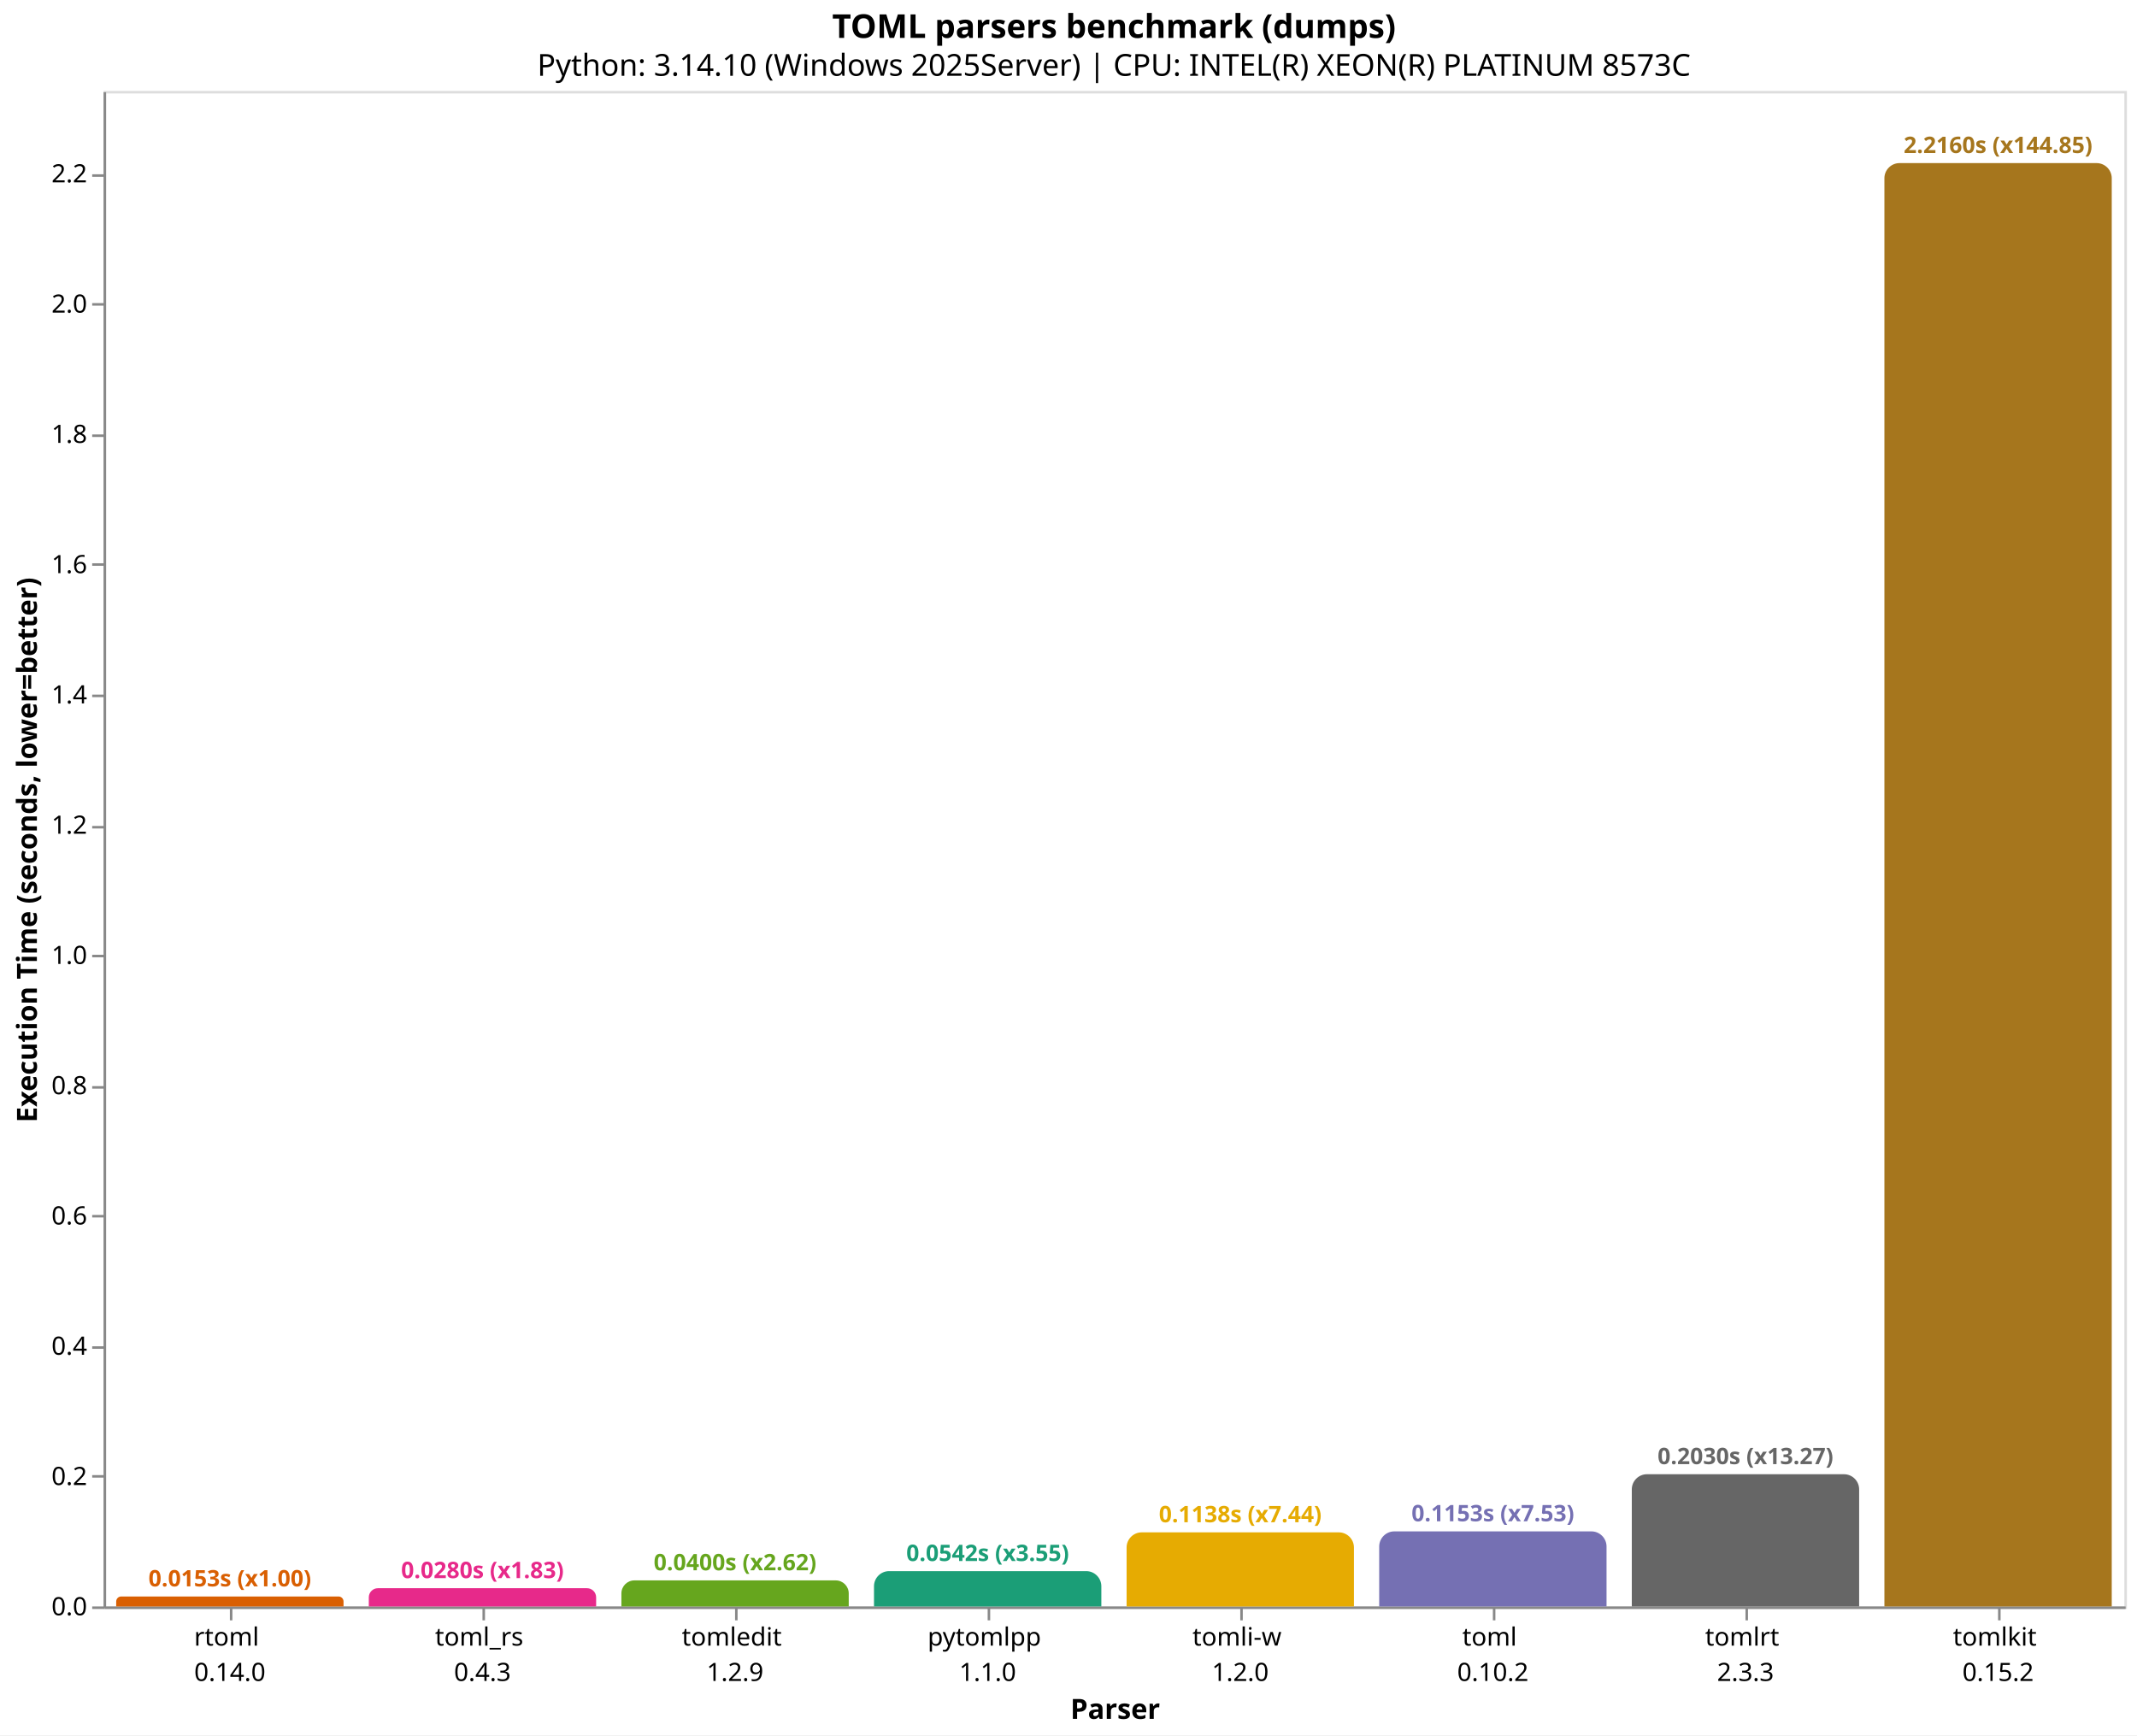
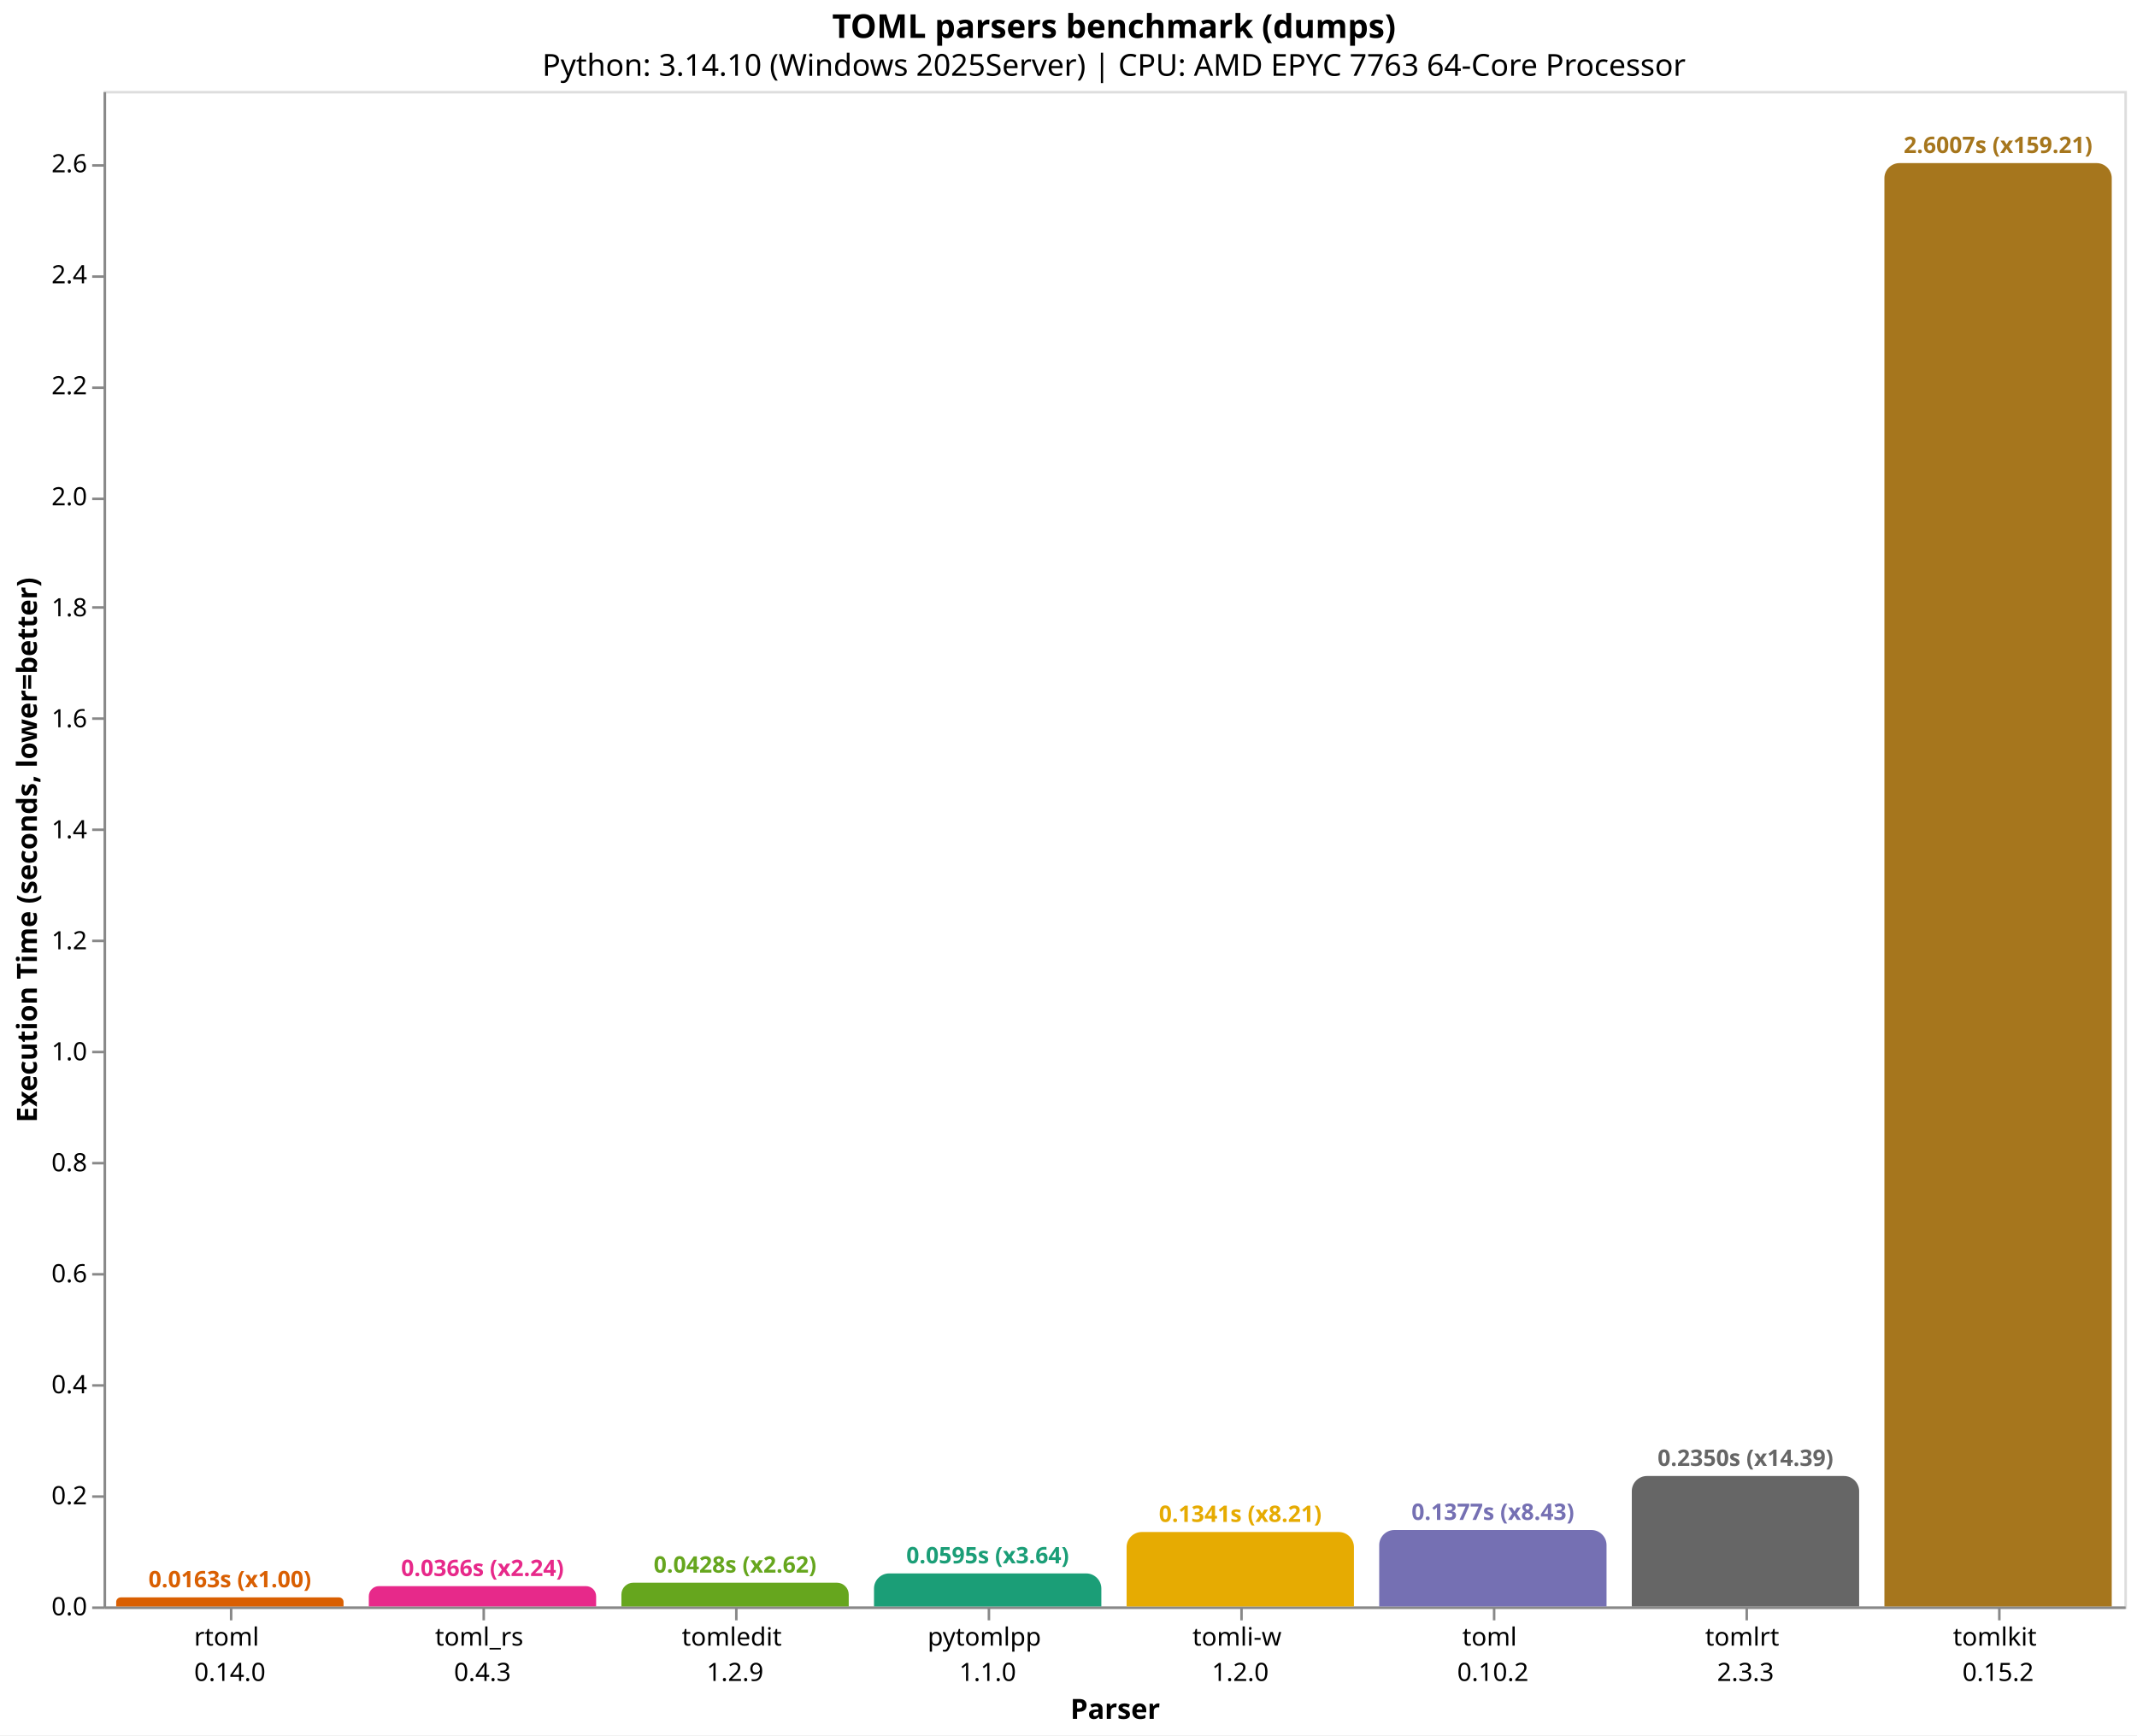
<svg xmlns="http://www.w3.org/2000/svg" version="1.1" class="marks" width="846" height="687" viewBox="0 0 846 687">
  <rect width="846" height="687" fill="white" />
  <g fill="none" stroke-miterlimit="10" transform="translate(41,36)">
    <g class="mark-group role-frame root" role="graphics-object" aria-roledescription="group mark container">
      <g transform="translate(0,0)">
        <path class="background" aria-hidden="true" d="M0.5,0.5h800v600h-800Z" stroke="#ddd" />
        <g>
          <g class="mark-group role-axis" role="graphics-symbol" aria-roledescription="axis" aria-label="X-axis titled 'Parser' for a discrete scale with 8 values: rtoml&#10;0.14.0, toml_rs&#10;0.4.3, tomledit&#10;1.2.9, pytomlpp&#10;1.1.0, tomli-w&#10;1.2.0, ending with tomlkit&#10;0.15.2">
            <g transform="translate(0.5,600.5)">
              <path class="background" aria-hidden="true" d="M0,0h0v0h0Z" pointer-events="none" />
              <g>
                <g class="mark-rule role-axis-tick" pointer-events="none">
                  <line transform="translate(50,0)" x2="0" y2="5" stroke="#888" stroke-width="1" opacity="1" />
                  <line transform="translate(150,0)" x2="0" y2="5" stroke="#888" stroke-width="1" opacity="1" />
                  <line transform="translate(250,0)" x2="0" y2="5" stroke="#888" stroke-width="1" opacity="1" />
                  <line transform="translate(350,0)" x2="0" y2="5" stroke="#888" stroke-width="1" opacity="1" />
                  <line transform="translate(450,0)" x2="0" y2="5" stroke="#888" stroke-width="1" opacity="1" />
                  <line transform="translate(550,0)" x2="0" y2="5" stroke="#888" stroke-width="1" opacity="1" />
                  <line transform="translate(650,0)" x2="0" y2="5" stroke="#888" stroke-width="1" opacity="1" />
                  <line transform="translate(750,0)" x2="0" y2="5" stroke="#888" stroke-width="1" opacity="1" />
                </g>
                <g class="mark-text role-axis-label" pointer-events="none">
                  <text text-anchor="middle" transform="translate(49.5,15)" font-family="sans-serif" font-size="10px" fill="#000" opacity="1">
                    <tspan>rtoml</tspan>
                    <tspan x="0" dy="14">0.14.0</tspan>
                  </text>
                  <text text-anchor="middle" transform="translate(149.5,15)" font-family="sans-serif" font-size="10px" fill="#000" opacity="1">
                    <tspan>toml_rs</tspan>
                    <tspan x="0" dy="14">0.4.3</tspan>
                  </text>
                  <text text-anchor="middle" transform="translate(249.5,15)" font-family="sans-serif" font-size="10px" fill="#000" opacity="1">
                    <tspan>tomledit</tspan>
                    <tspan x="0" dy="14">1.2.9</tspan>
                  </text>
                  <text text-anchor="middle" transform="translate(349.5,15)" font-family="sans-serif" font-size="10px" fill="#000" opacity="1">
                    <tspan>pytomlpp</tspan>
                    <tspan x="0" dy="14">1.1.0</tspan>
                  </text>
                  <text text-anchor="middle" transform="translate(449.5,15)" font-family="sans-serif" font-size="10px" fill="#000" opacity="1">
                    <tspan>tomli-w</tspan>
                    <tspan x="0" dy="14">1.2.0</tspan>
                  </text>
                  <text text-anchor="middle" transform="translate(549.5,15)" font-family="sans-serif" font-size="10px" fill="#000" opacity="1">
                    <tspan>toml</tspan>
                    <tspan x="0" dy="14">0.10.2</tspan>
                  </text>
                  <text text-anchor="middle" transform="translate(649.5,15)" font-family="sans-serif" font-size="10px" fill="#000" opacity="1">
                    <tspan>tomlrt</tspan>
                    <tspan x="0" dy="14">2.3.3</tspan>
                  </text>
                  <text text-anchor="middle" transform="translate(749.5,15)" font-family="sans-serif" font-size="10px" fill="#000" opacity="1">
                    <tspan>tomlkit</tspan>
                    <tspan x="0" dy="14">0.15.2</tspan>
                  </text>
                </g>
                <g class="mark-rule role-axis-domain" pointer-events="none">
                  <line transform="translate(0,0)" x2="800" y2="0" stroke="#888" stroke-width="1" opacity="1" />
                </g>
                <g class="mark-text role-axis-title" pointer-events="none">
                  <text text-anchor="middle" transform="translate(400,44)" font-family="sans-serif" font-size="11px" font-weight="bold" fill="#000" opacity="1">Parser</text>
                </g>
              </g>
              <path class="foreground" aria-hidden="true" d="" pointer-events="none" display="none" />
            </g>
          </g>
-           <g class="mark-group role-axis" role="graphics-symbol" aria-roledescription="axis" aria-label="Y-axis titled 'Execution Time (seconds, lower=better)' for a linear scale with values from 0.0 to 2.3">
+           <g class="mark-group role-axis" role="graphics-symbol" aria-roledescription="axis" aria-label="Y-axis titled 'Execution Time (seconds, lower=better)' for a linear scale with values from 0.0 to 2.7">
            <g transform="translate(0.5,0.5)">
              <path class="background" aria-hidden="true" d="M0,0h0v0h0Z" pointer-events="none" />
              <g>
                <g class="mark-rule role-axis-tick" pointer-events="none">
                  <line transform="translate(0,600)" x2="-5" y2="0" stroke="#888" stroke-width="1" opacity="1" />
-                   <line transform="translate(0,548)" x2="-5" y2="0" stroke="#888" stroke-width="1" opacity="1" />
-                   <line transform="translate(0,497)" x2="-5" y2="0" stroke="#888" stroke-width="1" opacity="1" />
-                   <line transform="translate(0,445)" x2="-5" y2="0" stroke="#888" stroke-width="1" opacity="1" />
-                   <line transform="translate(0,394)" x2="-5" y2="0" stroke="#888" stroke-width="1" opacity="1" />
-                   <line transform="translate(0,342)" x2="-5" y2="0" stroke="#888" stroke-width="1" opacity="1" />
-                   <line transform="translate(0,291)" x2="-5" y2="0" stroke="#888" stroke-width="1" opacity="1" />
-                   <line transform="translate(0,239)" x2="-5" y2="0" stroke="#888" stroke-width="1" opacity="1" />
-                   <line transform="translate(0,187)" x2="-5" y2="0" stroke="#888" stroke-width="1" opacity="1" />
-                   <line transform="translate(0,136)" x2="-5" y2="0" stroke="#888" stroke-width="1" opacity="1" />
-                   <line transform="translate(0,84)" x2="-5" y2="0" stroke="#888" stroke-width="1" opacity="1" />
-                   <line transform="translate(0,33)" x2="-5" y2="0" stroke="#888" stroke-width="1" opacity="1" />
+                   <line transform="translate(0,556)" x2="-5" y2="0" stroke="#888" stroke-width="1" opacity="1" />
+                   <line transform="translate(0,512)" x2="-5" y2="0" stroke="#888" stroke-width="1" opacity="1" />
+                   <line transform="translate(0,468)" x2="-5" y2="0" stroke="#888" stroke-width="1" opacity="1" />
+                   <line transform="translate(0,424)" x2="-5" y2="0" stroke="#888" stroke-width="1" opacity="1" />
+                   <line transform="translate(0,380)" x2="-5" y2="0" stroke="#888" stroke-width="1" opacity="1" />
+                   <line transform="translate(0,336)" x2="-5" y2="0" stroke="#888" stroke-width="1" opacity="1" />
+                   <line transform="translate(0,292)" x2="-5" y2="0" stroke="#888" stroke-width="1" opacity="1" />
+                   <line transform="translate(0,248)" x2="-5" y2="0" stroke="#888" stroke-width="1" opacity="1" />
+                   <line transform="translate(0,204)" x2="-5" y2="0" stroke="#888" stroke-width="1" opacity="1" />
+                   <line transform="translate(0,161)" x2="-5" y2="0" stroke="#888" stroke-width="1" opacity="1" />
+                   <line transform="translate(0,117)" x2="-5" y2="0" stroke="#888" stroke-width="1" opacity="1" />
+                   <line transform="translate(0,73)" x2="-5" y2="0" stroke="#888" stroke-width="1" opacity="1" />
+                   <line transform="translate(0,29)" x2="-5" y2="0" stroke="#888" stroke-width="1" opacity="1" />
                </g>
                <g class="mark-text role-axis-label" pointer-events="none">
                  <text text-anchor="end" transform="translate(-7,603)" font-family="sans-serif" font-size="10px" fill="#000" opacity="1">0.0</text>
-                   <text text-anchor="end" transform="translate(-7,551.4273)" font-family="sans-serif" font-size="10px" fill="#000" opacity="1">0.2</text>
-                   <text text-anchor="end" transform="translate(-7,499.8546)" font-family="sans-serif" font-size="10px" fill="#000" opacity="1">0.4</text>
-                   <text text-anchor="end" transform="translate(-7,448.2819)" font-family="sans-serif" font-size="10px" fill="#000" opacity="1">0.6</text>
-                   <text text-anchor="end" transform="translate(-7,396.7092)" font-family="sans-serif" font-size="10px" fill="#000" opacity="1">0.8</text>
-                   <text text-anchor="end" transform="translate(-7,345.1365)" font-family="sans-serif" font-size="10px" fill="#000" opacity="1">1.0</text>
-                   <text text-anchor="end" transform="translate(-7,293.5638)" font-family="sans-serif" font-size="10px" fill="#000" opacity="1">1.2</text>
-                   <text text-anchor="end" transform="translate(-7,241.9911)" font-family="sans-serif" font-size="10px" fill="#000" opacity="1">1.4</text>
-                   <text text-anchor="end" transform="translate(-7,190.4184)" font-family="sans-serif" font-size="10px" fill="#000" opacity="1">1.6</text>
-                   <text text-anchor="end" transform="translate(-7,138.8457)" font-family="sans-serif" font-size="10px" fill="#000" opacity="1">1.8</text>
-                   <text text-anchor="end" transform="translate(-7,87.27297)" font-family="sans-serif" font-size="10px" fill="#000" opacity="1">2.0</text>
-                   <text text-anchor="end" transform="translate(-7,35.70026)" font-family="sans-serif" font-size="10px" fill="#000" opacity="1">2.2</text>
+                   <text text-anchor="end" transform="translate(-7,559.0553)" font-family="sans-serif" font-size="10px" fill="#000" opacity="1">0.2</text>
+                   <text text-anchor="end" transform="translate(-7,515.1105)" font-family="sans-serif" font-size="10px" fill="#000" opacity="1">0.4</text>
+                   <text text-anchor="end" transform="translate(-7,471.1658)" font-family="sans-serif" font-size="10px" fill="#000" opacity="1">0.6</text>
+                   <text text-anchor="end" transform="translate(-7,427.2211)" font-family="sans-serif" font-size="10px" fill="#000" opacity="1">0.8</text>
+                   <text text-anchor="end" transform="translate(-7,383.2763)" font-family="sans-serif" font-size="10px" fill="#000" opacity="1">1.0</text>
+                   <text text-anchor="end" transform="translate(-7,339.3316)" font-family="sans-serif" font-size="10px" fill="#000" opacity="1">1.2</text>
+                   <text text-anchor="end" transform="translate(-7,295.3868)" font-family="sans-serif" font-size="10px" fill="#000" opacity="1">1.4</text>
+                   <text text-anchor="end" transform="translate(-7,251.4421)" font-family="sans-serif" font-size="10px" fill="#000" opacity="1">1.6</text>
+                   <text text-anchor="end" transform="translate(-7,207.4974)" font-family="sans-serif" font-size="10px" fill="#000" opacity="1">1.8</text>
+                   <text text-anchor="end" transform="translate(-7,163.5526)" font-family="sans-serif" font-size="10px" fill="#000" opacity="1">2.0</text>
+                   <text text-anchor="end" transform="translate(-7,119.6079)" font-family="sans-serif" font-size="10px" fill="#000" opacity="1">2.2</text>
+                   <text text-anchor="end" transform="translate(-7,75.66316)" font-family="sans-serif" font-size="10px" fill="#000" opacity="1">2.4</text>
+                   <text text-anchor="end" transform="translate(-7,31.71842)" font-family="sans-serif" font-size="10px" fill="#000" opacity="1">2.6</text>
                </g>
                <g class="mark-rule role-axis-domain" pointer-events="none">
                  <line transform="translate(0,600)" x2="0" y2="-600" stroke="#888" stroke-width="1" opacity="1" />
                </g>
                <g class="mark-text role-axis-title" pointer-events="none">
                  <text text-anchor="middle" transform="translate(-24.90137,300) rotate(-90) translate(0,-2)" font-family="sans-serif" font-size="11px" font-weight="bold" fill="#000" opacity="1">Execution Time (seconds, lower=better)</text>
                </g>
              </g>
              <path class="foreground" aria-hidden="true" d="" pointer-events="none" display="none" />
            </g>
          </g>
          <g class="mark-group role-scope" role="graphics-object" aria-roledescription="group mark container">
-             <g transform="translate(5,596.0551)">
-               <path class="background" aria-hidden="true" d="M1.972,0L88.028,0C89.116,0,90,0.884,90,1.972L90,3.945C90,3.945,90,3.945,90,3.945L0,3.945C0,3.945,0,3.945,0,3.945L0,1.972C0,0.884,0.884,0,1.972,0Z" />
+             <g transform="translate(5,596.4109)">
+               <path class="background" aria-hidden="true" d="M1.795,0L88.205,0C89.196,0,90,0.804,90,1.795L90,3.589C90,3.589,90,3.589,90,3.589L0,3.589C0,3.589,0,3.589,0,3.589L0,1.795C0,0.804,0.804,0,1.795,0Z" />
              <g clip-path="url(#clip9)">
                <g class="mark-group role-scope" role="graphics-object" aria-roledescription="group mark container">
-                   <g transform="translate(0,-596.0551)">
-                     <path class="background" aria-hidden="true" d="M0,0h90v0h-90Z" />
-                     <g>
-                       <g class="mark-rect role-mark layer_0_marks" role="graphics-object" aria-roledescription="rect mark container">
-                         <path aria-label="Parser: rtoml&#10;0.14.0; Execution Time (seconds, lower=better): 0.0152984; parser: rtoml; Execution Time (s): 0.0153; Slowdown: 1.00" role="graphics-symbol" aria-roledescription="bar" d="M0,596.055h90v3.945h-90Z" fill="#d95f02" />
-                       </g>
-                     </g>
-                     <path class="foreground" aria-hidden="true" d="" display="none" />
-                   </g>
-                 </g>
-               </g>
-               <path class="foreground" aria-hidden="true" d="" display="none" />
-             </g>
-             <g transform="translate(105,592.7797)">
-               <path class="background" aria-hidden="true" d="M3.61,0L86.39,0C88.382,0,90,1.618,90,3.61L90,7.22C90,7.22,90,7.22,90,7.22L0,7.22C0,7.22,0,7.22,0,7.22L0,3.61C0,1.618,1.618,0,3.61,0Z" />
+                   <g transform="translate(0,-596.4109)">
+                     <path class="background" aria-hidden="true" d="M0,0h90v0h-90Z" />
+                     <g>
+                       <g class="mark-rect role-mark layer_0_marks" role="graphics-object" aria-roledescription="rect mark container">
+                         <path aria-label="Parser: rtoml&#10;0.14.0; Execution Time (seconds, lower=better): 0.0163347; parser: rtoml; Execution Time (s): 0.0163; Slowdown: 1.00" role="graphics-symbol" aria-roledescription="bar" d="M0,596.411h90v3.589h-90Z" fill="#d95f02" />
+                       </g>
+                     </g>
+                     <path class="foreground" aria-hidden="true" d="" display="none" />
+                   </g>
+                 </g>
+               </g>
+               <path class="foreground" aria-hidden="true" d="" display="none" />
+             </g>
+             <g transform="translate(105,591.9566)">
+               <path class="background" aria-hidden="true" d="M4.022,0L85.978,0C88.198,0,90,1.802,90,4.022L90,8.043C90,8.043,90,8.043,90,8.043L0,8.043C0,8.043,0,8.043,0,8.043L0,4.022C0,1.802,1.802,0,4.022,0Z" />
              <g clip-path="url(#clip10)">
                <g class="mark-group role-scope" role="graphics-object" aria-roledescription="group mark container">
-                   <g transform="translate(0,-592.7797)">
-                     <path class="background" aria-hidden="true" d="M0,0h90v0h-90Z" />
-                     <g>
-                       <g class="mark-rect role-mark layer_0_marks" role="graphics-object" aria-roledescription="rect mark container">
-                         <path aria-label="Parser: toml_rs&#10;0.4.3; Execution Time (seconds, lower=better): 0.0280003; parser: toml_rs; Execution Time (s): 0.0280; Slowdown: 1.83" role="graphics-symbol" aria-roledescription="bar" d="M0,592.78h90v7.22h-90Z" fill="#e7298a" />
-                       </g>
-                     </g>
-                     <path class="foreground" aria-hidden="true" d="" display="none" />
-                   </g>
-                 </g>
-               </g>
-               <path class="foreground" aria-hidden="true" d="" display="none" />
-             </g>
-             <g transform="translate(205,589.6828)">
-               <path class="background" aria-hidden="true" d="M5.159,0L84.841,0C87.689,0,90,2.311,90,5.159L90,10.317C90,10.317,90,10.317,90,10.317L0,10.317C0,10.317,0,10.317,0,10.317L0,5.159C0,2.311,2.311,0,5.159,0Z" />
+                   <g transform="translate(0,-591.9566)">
+                     <path class="background" aria-hidden="true" d="M0,0h90v0h-90Z" />
+                     <g>
+                       <g class="mark-rect role-mark layer_0_marks" role="graphics-object" aria-roledescription="rect mark container">
+                         <path aria-label="Parser: toml_rs&#10;0.4.3; Execution Time (seconds, lower=better): 0.0366069; parser: toml_rs; Execution Time (s): 0.0366; Slowdown: 2.24" role="graphics-symbol" aria-roledescription="bar" d="M0,591.957h90v8.043h-90Z" fill="#e7298a" />
+                       </g>
+                     </g>
+                     <path class="foreground" aria-hidden="true" d="" display="none" />
+                   </g>
+                 </g>
+               </g>
+               <path class="foreground" aria-hidden="true" d="" display="none" />
+             </g>
+             <g transform="translate(205,590.6027)">
+               <path class="background" aria-hidden="true" d="M4.699,0L85.301,0C87.895,0,90,2.105,90,4.699L90,9.397C90,9.397,90,9.397,90,9.397L0,9.397C0,9.397,0,9.397,0,9.397L0,4.699C0,2.105,2.105,0,4.699,0Z" />
              <g clip-path="url(#clip11)">
                <g class="mark-group role-scope" role="graphics-object" aria-roledescription="group mark container">
-                   <g transform="translate(0,-589.6828)">
-                     <path class="background" aria-hidden="true" d="M0,0h90v0h-90Z" />
-                     <g>
-                       <g class="mark-rect role-mark layer_0_marks" role="graphics-object" aria-roledescription="rect mark container">
-                         <path aria-label="Parser: tomledit&#10;1.2.9; Execution Time (seconds, lower=better): 0.0400104; parser: tomledit; Execution Time (s): 0.0400; Slowdown: 2.62" role="graphics-symbol" aria-roledescription="bar" d="M0,589.683h90v10.317h-90Z" fill="#66a61e" />
-                       </g>
-                     </g>
-                     <path class="foreground" aria-hidden="true" d="" display="none" />
-                   </g>
-                 </g>
-               </g>
-               <path class="foreground" aria-hidden="true" d="" display="none" />
-             </g>
-             <g transform="translate(305,586.0128)">
-               <path class="background" aria-hidden="true" d="M6,0L84,0C87.311,0,90,2.689,90,6L90,13.987C90,13.987,90,13.987,90,13.987L0,13.987C0,13.987,0,13.987,0,13.987L0,6C0,2.689,2.689,0,6,0Z" />
+                   <g transform="translate(0,-590.6027)">
+                     <path class="background" aria-hidden="true" d="M0,0h90v0h-90Z" />
+                     <g>
+                       <g class="mark-rect role-mark layer_0_marks" role="graphics-object" aria-roledescription="rect mark container">
+                         <path aria-label="Parser: tomledit&#10;1.2.9; Execution Time (seconds, lower=better): 0.0427685; parser: tomledit; Execution Time (s): 0.0428; Slowdown: 2.62" role="graphics-symbol" aria-roledescription="bar" d="M0,590.603h90v9.397h-90Z" fill="#66a61e" />
+                       </g>
+                     </g>
+                     <path class="foreground" aria-hidden="true" d="" display="none" />
+                   </g>
+                 </g>
+               </g>
+               <path class="foreground" aria-hidden="true" d="" display="none" />
+             </g>
+             <g transform="translate(305,586.9253)">
+               <path class="background" aria-hidden="true" d="M6,0L84,0C87.311,0,90,2.689,90,6L90,13.075C90,13.075,90,13.075,90,13.075L0,13.075C0,13.075,0,13.075,0,13.075L0,6C0,2.689,2.689,0,6,0Z" />
              <g clip-path="url(#clip12)">
                <g class="mark-group role-scope" role="graphics-object" aria-roledescription="group mark container">
-                   <g transform="translate(0,-586.0128)">
-                     <path class="background" aria-hidden="true" d="M0,0h90v0h-90Z" />
-                     <g>
-                       <g class="mark-rect role-mark layer_0_marks" role="graphics-object" aria-roledescription="rect mark container">
-                         <path aria-label="Parser: pytomlpp&#10;1.1.0; Execution Time (seconds, lower=better): 0.0542426; parser: pytomlpp; Execution Time (s): 0.0542; Slowdown: 3.55" role="graphics-symbol" aria-roledescription="bar" d="M0,586.013h90v13.987h-90Z" fill="#1b9e77" />
-                       </g>
-                     </g>
-                     <path class="foreground" aria-hidden="true" d="" display="none" />
-                   </g>
-                 </g>
-               </g>
-               <path class="foreground" aria-hidden="true" d="" display="none" />
-             </g>
-             <g transform="translate(405,570.6645)">
-               <path class="background" aria-hidden="true" d="M6,0L84,0C87.311,0,90,2.689,90,6L90,29.336C90,29.336,90,29.336,90,29.336L0,29.336C0,29.336,0,29.336,0,29.336L0,6C0,2.689,2.689,0,6,0Z" />
+                   <g transform="translate(0,-586.9253)">
+                     <path class="background" aria-hidden="true" d="M0,0h90v0h-90Z" />
+                     <g>
+                       <g class="mark-rect role-mark layer_0_marks" role="graphics-object" aria-roledescription="rect mark container">
+                         <path aria-label="Parser: pytomlpp&#10;1.1.0; Execution Time (seconds, lower=better): 0.059505; parser: pytomlpp; Execution Time (s): 0.0595; Slowdown: 3.64" role="graphics-symbol" aria-roledescription="bar" d="M0,586.925h90v13.075h-90Z" fill="#1b9e77" />
+                       </g>
+                     </g>
+                     <path class="foreground" aria-hidden="true" d="" display="none" />
+                   </g>
+                 </g>
+               </g>
+               <path class="foreground" aria-hidden="true" d="" display="none" />
+             </g>
+             <g transform="translate(405,570.5324)">
+               <path class="background" aria-hidden="true" d="M6,0L84,0C87.311,0,90,2.689,90,6L90,29.468C90,29.468,90,29.468,90,29.468L0,29.468C0,29.468,0,29.468,0,29.468L0,6C0,2.689,2.689,0,6,0Z" />
              <g clip-path="url(#clip13)">
                <g class="mark-group role-scope" role="graphics-object" aria-roledescription="group mark container">
-                   <g transform="translate(0,-570.6645)">
-                     <path class="background" aria-hidden="true" d="M0,0h90v0h-90Z" />
-                     <g>
-                       <g class="mark-rect role-mark layer_0_marks" role="graphics-object" aria-roledescription="rect mark container">
-                         <path aria-label="Parser: tomli-w&#10;1.2.0; Execution Time (seconds, lower=better): 0.1137638; parser: tomli-w; Execution Time (s): 0.1138; Slowdown: 7.44" role="graphics-symbol" aria-roledescription="bar" d="M0,570.664h90v29.336h-90Z" fill="#e6ab02" />
-                       </g>
-                     </g>
-                     <path class="foreground" aria-hidden="true" d="" display="none" />
-                   </g>
-                 </g>
-               </g>
-               <path class="foreground" aria-hidden="true" d="" display="none" />
-             </g>
-             <g transform="translate(505,570.2792)">
-               <path class="background" aria-hidden="true" d="M6,0L84,0C87.311,0,90,2.689,90,6L90,29.721C90,29.721,90,29.721,90,29.721L0,29.721C0,29.721,0,29.721,0,29.721L0,6C0,2.689,2.689,0,6,0Z" />
+                   <g transform="translate(0,-570.5324)">
+                     <path class="background" aria-hidden="true" d="M0,0h90v0h-90Z" />
+                     <g>
+                       <g class="mark-rect role-mark layer_0_marks" role="graphics-object" aria-roledescription="rect mark container">
+                         <path aria-label="Parser: tomli-w&#10;1.2.0; Execution Time (seconds, lower=better): 0.1341119; parser: tomli-w; Execution Time (s): 0.1341; Slowdown: 8.21" role="graphics-symbol" aria-roledescription="bar" d="M0,570.532h90v29.468h-90Z" fill="#e6ab02" />
+                       </g>
+                     </g>
+                     <path class="foreground" aria-hidden="true" d="" display="none" />
+                   </g>
+                 </g>
+               </g>
+               <path class="foreground" aria-hidden="true" d="" display="none" />
+             </g>
+             <g transform="translate(505,569.739)">
+               <path class="background" aria-hidden="true" d="M6,0L84,0C87.311,0,90,2.689,90,6L90,30.261C90,30.261,90,30.261,90,30.261L0,30.261C0,30.261,0,30.261,0,30.261L0,6C0,2.689,2.689,0,6,0Z" />
              <g clip-path="url(#clip14)">
                <g class="mark-group role-scope" role="graphics-object" aria-roledescription="group mark container">
-                   <g transform="translate(0,-570.2792)">
-                     <path class="background" aria-hidden="true" d="M0,0h90v0h-90Z" />
-                     <g>
-                       <g class="mark-rect role-mark layer_0_marks" role="graphics-object" aria-roledescription="rect mark container">
-                         <path aria-label="Parser: toml&#10;0.10.2; Execution Time (seconds, lower=better): 0.115258; parser: toml; Execution Time (s): 0.1153; Slowdown: 7.53" role="graphics-symbol" aria-roledescription="bar" d="M0,570.279h90v29.721h-90Z" fill="#7570b3" />
-                       </g>
-                     </g>
-                     <path class="foreground" aria-hidden="true" d="" display="none" />
-                   </g>
-                 </g>
-               </g>
-               <path class="foreground" aria-hidden="true" d="" display="none" />
-             </g>
-             <g transform="translate(605,547.6537)">
-               <path class="background" aria-hidden="true" d="M6,0L84,0C87.311,0,90,2.689,90,6L90,52.346C90,52.346,90,52.346,90,52.346L0,52.346C0,52.346,0,52.346,0,52.346L0,6C0,2.689,2.689,0,6,0Z" />
+                   <g transform="translate(0,-569.739)">
+                     <path class="background" aria-hidden="true" d="M0,0h90v0h-90Z" />
+                     <g>
+                       <g class="mark-rect role-mark layer_0_marks" role="graphics-object" aria-roledescription="rect mark container">
+                         <path aria-label="Parser: toml&#10;0.10.2; Execution Time (seconds, lower=better): 0.1377229; parser: toml; Execution Time (s): 0.1377; Slowdown: 8.43" role="graphics-symbol" aria-roledescription="bar" d="M0,569.739h90v30.261h-90Z" fill="#7570b3" />
+                       </g>
+                     </g>
+                     <path class="foreground" aria-hidden="true" d="" display="none" />
+                   </g>
+                 </g>
+               </g>
+               <path class="foreground" aria-hidden="true" d="" display="none" />
+             </g>
+             <g transform="translate(605,548.3588)">
+               <path class="background" aria-hidden="true" d="M6,0L84,0C87.311,0,90,2.689,90,6L90,51.641C90,51.641,90,51.641,90,51.641L0,51.641C0,51.641,0,51.641,0,51.641L0,6C0,2.689,2.689,0,6,0Z" />
              <g clip-path="url(#clip15)">
                <g class="mark-group role-scope" role="graphics-object" aria-roledescription="group mark container">
-                   <g transform="translate(0,-547.6537)">
-                     <path class="background" aria-hidden="true" d="M0,0h90v0h-90Z" />
-                     <g>
-                       <g class="mark-rect role-mark layer_0_marks" role="graphics-object" aria-roledescription="rect mark container">
-                         <path aria-label="Parser: tomlrt&#10;2.3.3; Execution Time (seconds, lower=better): 0.2030001; parser: tomlrt; Execution Time (s): 0.2030; Slowdown: 13.27" role="graphics-symbol" aria-roledescription="bar" d="M0,547.654h90v52.346h-90Z" fill="#666666" />
+                   <g transform="translate(0,-548.3588)">
+                     <path class="background" aria-hidden="true" d="M0,0h90v0h-90Z" />
+                     <g>
+                       <g class="mark-rect role-mark layer_0_marks" role="graphics-object" aria-roledescription="rect mark container">
+                         <path aria-label="Parser: tomlrt&#10;2.3.3; Execution Time (seconds, lower=better): 0.2350281; parser: tomlrt; Execution Time (s): 0.2350; Slowdown: 14.39" role="graphics-symbol" aria-roledescription="bar" d="M0,548.359h90v51.641h-90Z" fill="#666666" />
                      </g>
                    </g>
                    <path class="foreground" aria-hidden="true" d="" display="none" />
                  </g>
                </g>
              </g>
              <path class="foreground" aria-hidden="true" d="" display="none" />
            </g>
            <g transform="translate(705,28.57143)">
              <path class="background" aria-hidden="true" d="M6,0L84,0C87.311,0,90,2.689,90,6L90,571.429C90,571.429,90,571.429,90,571.429L0,571.429C0,571.429,0,571.429,0,571.429L0,6C0,2.689,2.689,0,6,0Z" />
              <g clip-path="url(#clip16)">
                <g class="mark-group role-scope" role="graphics-object" aria-roledescription="group mark container">
                  <g transform="translate(0,-28.57143)">
                    <path class="background" aria-hidden="true" d="M0,0h90v0h-90Z" />
                    <g>
                      <g class="mark-rect role-mark layer_0_marks" role="graphics-object" aria-roledescription="rect mark container">
-                         <path aria-label="Parser: tomlkit&#10;0.15.2; Execution Time (seconds, lower=better): 2.2160117; parser: tomlkit; Execution Time (s): 2.2160; Slowdown: 144.85" role="graphics-symbol" aria-roledescription="bar" d="M0,28.571h90v571.429h-90Z" fill="#a6761d" />
+                         <path aria-label="Parser: tomlkit&#10;0.15.2; Execution Time (seconds, lower=better): 2.600669; parser: tomlkit; Execution Time (s): 2.6007; Slowdown: 159.21" role="graphics-symbol" aria-roledescription="bar" d="M0,28.571h90v571.429h-90Z" fill="#a6761d" />
                      </g>
                    </g>
                    <path class="foreground" aria-hidden="true" d="" display="none" />
                  </g>
                </g>
              </g>
              <path class="foreground" aria-hidden="true" d="" display="none" />
            </g>
          </g>
          <g class="mark-text role-mark layer_1_marks" role="graphics-object" aria-roledescription="text mark container">
-             <text aria-label="Parser: rtoml&#10;0.14.0; Execution Time (seconds, lower=better): 0.0152984; parser: rtoml; label: 0.0153s (x1.00); Execution Time (s): 0.0153; Slowdown: 1.00" role="graphics-symbol" aria-roledescription="text mark" text-anchor="middle" transform="translate(50,592.0551)" font-family="sans-serif" font-size="9px" font-weight="bold" fill="#d95f02">0.0153s (x1.00)</text>
-             <text aria-label="Parser: toml_rs&#10;0.4.3; Execution Time (seconds, lower=better): 0.0280003; parser: toml_rs; label: 0.0280s (x1.83); Execution Time (s): 0.0280; Slowdown: 1.83" role="graphics-symbol" aria-roledescription="text mark" text-anchor="middle" transform="translate(150,588.7797)" font-family="sans-serif" font-size="9px" font-weight="bold" fill="#e7298a">0.0280s (x1.83)</text>
-             <text aria-label="Parser: tomledit&#10;1.2.9; Execution Time (seconds, lower=better): 0.0400104; parser: tomledit; label: 0.0400s (x2.62); Execution Time (s): 0.0400; Slowdown: 2.62" role="graphics-symbol" aria-roledescription="text mark" text-anchor="middle" transform="translate(250,585.6828)" font-family="sans-serif" font-size="9px" font-weight="bold" fill="#66a61e">0.0400s (x2.62)</text>
-             <text aria-label="Parser: pytomlpp&#10;1.1.0; Execution Time (seconds, lower=better): 0.0542426; parser: pytomlpp; label: 0.0542s (x3.55); Execution Time (s): 0.0542; Slowdown: 3.55" role="graphics-symbol" aria-roledescription="text mark" text-anchor="middle" transform="translate(350,582.0128)" font-family="sans-serif" font-size="9px" font-weight="bold" fill="#1b9e77">0.0542s (x3.55)</text>
-             <text aria-label="Parser: tomli-w&#10;1.2.0; Execution Time (seconds, lower=better): 0.1137638; parser: tomli-w; label: 0.1138s (x7.44); Execution Time (s): 0.1138; Slowdown: 7.44" role="graphics-symbol" aria-roledescription="text mark" text-anchor="middle" transform="translate(450,566.6645)" font-family="sans-serif" font-size="9px" font-weight="bold" fill="#e6ab02">0.1138s (x7.44)</text>
-             <text aria-label="Parser: toml&#10;0.10.2; Execution Time (seconds, lower=better): 0.115258; parser: toml; label: 0.1153s (x7.53); Execution Time (s): 0.1153; Slowdown: 7.53" role="graphics-symbol" aria-roledescription="text mark" text-anchor="middle" transform="translate(550,566.2792)" font-family="sans-serif" font-size="9px" font-weight="bold" fill="#7570b3">0.1153s (x7.53)</text>
-             <text aria-label="Parser: tomlrt&#10;2.3.3; Execution Time (seconds, lower=better): 0.2030001; parser: tomlrt; label: 0.2030s (x13.27); Execution Time (s): 0.2030; Slowdown: 13.27" role="graphics-symbol" aria-roledescription="text mark" text-anchor="middle" transform="translate(650,543.6537)" font-family="sans-serif" font-size="9px" font-weight="bold" fill="#666666">0.2030s (x13.27)</text>
-             <text aria-label="Parser: tomlkit&#10;0.15.2; Execution Time (seconds, lower=better): 2.2160117; parser: tomlkit; label: 2.2160s (x144.85); Execution Time (s): 2.2160; Slowdown: 144.85" role="graphics-symbol" aria-roledescription="text mark" text-anchor="middle" transform="translate(750,24.57143)" font-family="sans-serif" font-size="9px" font-weight="bold" fill="#a6761d">2.2160s (x144.85)</text>
+             <text aria-label="Parser: rtoml&#10;0.14.0; Execution Time (seconds, lower=better): 0.0163347; parser: rtoml; label: 0.0163s (x1.00); Execution Time (s): 0.0163; Slowdown: 1.00" role="graphics-symbol" aria-roledescription="text mark" text-anchor="middle" transform="translate(50,592.4109)" font-family="sans-serif" font-size="9px" font-weight="bold" fill="#d95f02">0.0163s (x1.00)</text>
+             <text aria-label="Parser: toml_rs&#10;0.4.3; Execution Time (seconds, lower=better): 0.0366069; parser: toml_rs; label: 0.0366s (x2.24); Execution Time (s): 0.0366; Slowdown: 2.24" role="graphics-symbol" aria-roledescription="text mark" text-anchor="middle" transform="translate(150,587.9566)" font-family="sans-serif" font-size="9px" font-weight="bold" fill="#e7298a">0.0366s (x2.24)</text>
+             <text aria-label="Parser: tomledit&#10;1.2.9; Execution Time (seconds, lower=better): 0.0427685; parser: tomledit; label: 0.0428s (x2.62); Execution Time (s): 0.0428; Slowdown: 2.62" role="graphics-symbol" aria-roledescription="text mark" text-anchor="middle" transform="translate(250,586.6027)" font-family="sans-serif" font-size="9px" font-weight="bold" fill="#66a61e">0.0428s (x2.62)</text>
+             <text aria-label="Parser: pytomlpp&#10;1.1.0; Execution Time (seconds, lower=better): 0.059505; parser: pytomlpp; label: 0.0595s (x3.64); Execution Time (s): 0.0595; Slowdown: 3.64" role="graphics-symbol" aria-roledescription="text mark" text-anchor="middle" transform="translate(350,582.9253)" font-family="sans-serif" font-size="9px" font-weight="bold" fill="#1b9e77">0.0595s (x3.64)</text>
+             <text aria-label="Parser: tomli-w&#10;1.2.0; Execution Time (seconds, lower=better): 0.1341119; parser: tomli-w; label: 0.1341s (x8.21); Execution Time (s): 0.1341; Slowdown: 8.21" role="graphics-symbol" aria-roledescription="text mark" text-anchor="middle" transform="translate(450,566.5324)" font-family="sans-serif" font-size="9px" font-weight="bold" fill="#e6ab02">0.1341s (x8.21)</text>
+             <text aria-label="Parser: toml&#10;0.10.2; Execution Time (seconds, lower=better): 0.1377229; parser: toml; label: 0.1377s (x8.43); Execution Time (s): 0.1377; Slowdown: 8.43" role="graphics-symbol" aria-roledescription="text mark" text-anchor="middle" transform="translate(550,565.739)" font-family="sans-serif" font-size="9px" font-weight="bold" fill="#7570b3">0.1377s (x8.43)</text>
+             <text aria-label="Parser: tomlrt&#10;2.3.3; Execution Time (seconds, lower=better): 0.2350281; parser: tomlrt; label: 0.2350s (x14.39); Execution Time (s): 0.2350; Slowdown: 14.39" role="graphics-symbol" aria-roledescription="text mark" text-anchor="middle" transform="translate(650,544.3588)" font-family="sans-serif" font-size="9px" font-weight="bold" fill="#666666">0.2350s (x14.39)</text>
+             <text aria-label="Parser: tomlkit&#10;0.15.2; Execution Time (seconds, lower=better): 2.600669; parser: tomlkit; label: 2.6007s (x159.21); Execution Time (s): 2.6007; Slowdown: 159.21" role="graphics-symbol" aria-roledescription="text mark" text-anchor="middle" transform="translate(750,24.57143)" font-family="sans-serif" font-size="9px" font-weight="bold" fill="#a6761d">2.6007s (x159.21)</text>
          </g>
          <g class="mark-group role-title">
            <g transform="translate(400,-31)">
              <path class="background" aria-hidden="true" d="M0,0h0v0h0Z" pointer-events="none" />
              <g>
                <g class="mark-text role-title-text" role="graphics-symbol" aria-roledescription="title" aria-label="Title text 'TOML parsers benchmark (dumps)'" pointer-events="none">
                  <text text-anchor="middle" transform="translate(0,10)" font-family="sans-serif" font-size="13px" font-weight="bold" fill="#000" opacity="1">TOML parsers benchmark (dumps)</text>
                </g>
-                 <g class="mark-text role-title-subtitle" role="graphics-symbol" aria-roledescription="subtitle" aria-label="Subtitle text 'Python: 3.14.10 (Windows 2025Server) | CPU: INTEL(R) XEON(R) PLATINUM 8573C'" pointer-events="none">
-                   <text text-anchor="middle" transform="translate(0,25)" font-family="sans-serif" font-size="12px" fill="#000" opacity="1">Python: 3.14.10 (Windows 2025Server) | CPU: INTEL(R) XEON(R) PLATINUM 8573C</text>
+                 <g class="mark-text role-title-subtitle" role="graphics-symbol" aria-roledescription="subtitle" aria-label="Subtitle text 'Python: 3.14.10 (Windows 2025Server) | CPU: AMD EPYC 7763 64-Core Processor'" pointer-events="none">
+                   <text text-anchor="middle" transform="translate(0,25)" font-family="sans-serif" font-size="12px" fill="#000" opacity="1">Python: 3.14.10 (Windows 2025Server) | CPU: AMD EPYC 7763 64-Core Processor</text>
                </g>
              </g>
              <path class="foreground" aria-hidden="true" d="" pointer-events="none" display="none" />
            </g>
          </g>
        </g>
        <path class="foreground" aria-hidden="true" d="" display="none" />
      </g>
    </g>
  </g>
  <defs>
    <clipPath id="clip9">
-       <path d="M1.972,0L88.028,0C89.116,0,90,0.884,90,1.972L90,3.945C90,3.945,90,3.945,90,3.945L0,3.945C0,3.945,0,3.945,0,3.945L0,1.972C0,0.884,0.884,0,1.972,0Z" />
+       <path d="M1.795,0L88.205,0C89.196,0,90,0.804,90,1.795L90,3.589C90,3.589,90,3.589,90,3.589L0,3.589C0,3.589,0,3.589,0,3.589L0,1.795C0,0.804,0.804,0,1.795,0Z" />
    </clipPath>
    <clipPath id="clip10">
-       <path d="M3.61,0L86.39,0C88.382,0,90,1.618,90,3.61L90,7.22C90,7.22,90,7.22,90,7.22L0,7.22C0,7.22,0,7.22,0,7.22L0,3.61C0,1.618,1.618,0,3.61,0Z" />
+       <path d="M4.022,0L85.978,0C88.198,0,90,1.802,90,4.022L90,8.043C90,8.043,90,8.043,90,8.043L0,8.043C0,8.043,0,8.043,0,8.043L0,4.022C0,1.802,1.802,0,4.022,0Z" />
    </clipPath>
    <clipPath id="clip11">
-       <path d="M5.159,0L84.841,0C87.689,0,90,2.311,90,5.159L90,10.317C90,10.317,90,10.317,90,10.317L0,10.317C0,10.317,0,10.317,0,10.317L0,5.159C0,2.311,2.311,0,5.159,0Z" />
+       <path d="M4.699,0L85.301,0C87.895,0,90,2.105,90,4.699L90,9.397C90,9.397,90,9.397,90,9.397L0,9.397C0,9.397,0,9.397,0,9.397L0,4.699C0,2.105,2.105,0,4.699,0Z" />
    </clipPath>
    <clipPath id="clip12">
-       <path d="M6,0L84,0C87.311,0,90,2.689,90,6L90,13.987C90,13.987,90,13.987,90,13.987L0,13.987C0,13.987,0,13.987,0,13.987L0,6C0,2.689,2.689,0,6,0Z" />
+       <path d="M6,0L84,0C87.311,0,90,2.689,90,6L90,13.075C90,13.075,90,13.075,90,13.075L0,13.075C0,13.075,0,13.075,0,13.075L0,6C0,2.689,2.689,0,6,0Z" />
    </clipPath>
    <clipPath id="clip13">
-       <path d="M6,0L84,0C87.311,0,90,2.689,90,6L90,29.336C90,29.336,90,29.336,90,29.336L0,29.336C0,29.336,0,29.336,0,29.336L0,6C0,2.689,2.689,0,6,0Z" />
+       <path d="M6,0L84,0C87.311,0,90,2.689,90,6L90,29.468C90,29.468,90,29.468,90,29.468L0,29.468C0,29.468,0,29.468,0,29.468L0,6C0,2.689,2.689,0,6,0Z" />
    </clipPath>
    <clipPath id="clip14">
-       <path d="M6,0L84,0C87.311,0,90,2.689,90,6L90,29.721C90,29.721,90,29.721,90,29.721L0,29.721C0,29.721,0,29.721,0,29.721L0,6C0,2.689,2.689,0,6,0Z" />
+       <path d="M6,0L84,0C87.311,0,90,2.689,90,6L90,30.261C90,30.261,90,30.261,90,30.261L0,30.261C0,30.261,0,30.261,0,30.261L0,6C0,2.689,2.689,0,6,0Z" />
    </clipPath>
    <clipPath id="clip15">
-       <path d="M6,0L84,0C87.311,0,90,2.689,90,6L90,52.346C90,52.346,90,52.346,90,52.346L0,52.346C0,52.346,0,52.346,0,52.346L0,6C0,2.689,2.689,0,6,0Z" />
+       <path d="M6,0L84,0C87.311,0,90,2.689,90,6L90,51.641C90,51.641,90,51.641,90,51.641L0,51.641C0,51.641,0,51.641,0,51.641L0,6C0,2.689,2.689,0,6,0Z" />
    </clipPath>
    <clipPath id="clip16">
      <path d="M6,0L84,0C87.311,0,90,2.689,90,6L90,571.429C90,571.429,90,571.429,90,571.429L0,571.429C0,571.429,0,571.429,0,571.429L0,6C0,2.689,2.689,0,6,0Z" />
    </clipPath>
  </defs>
</svg>
